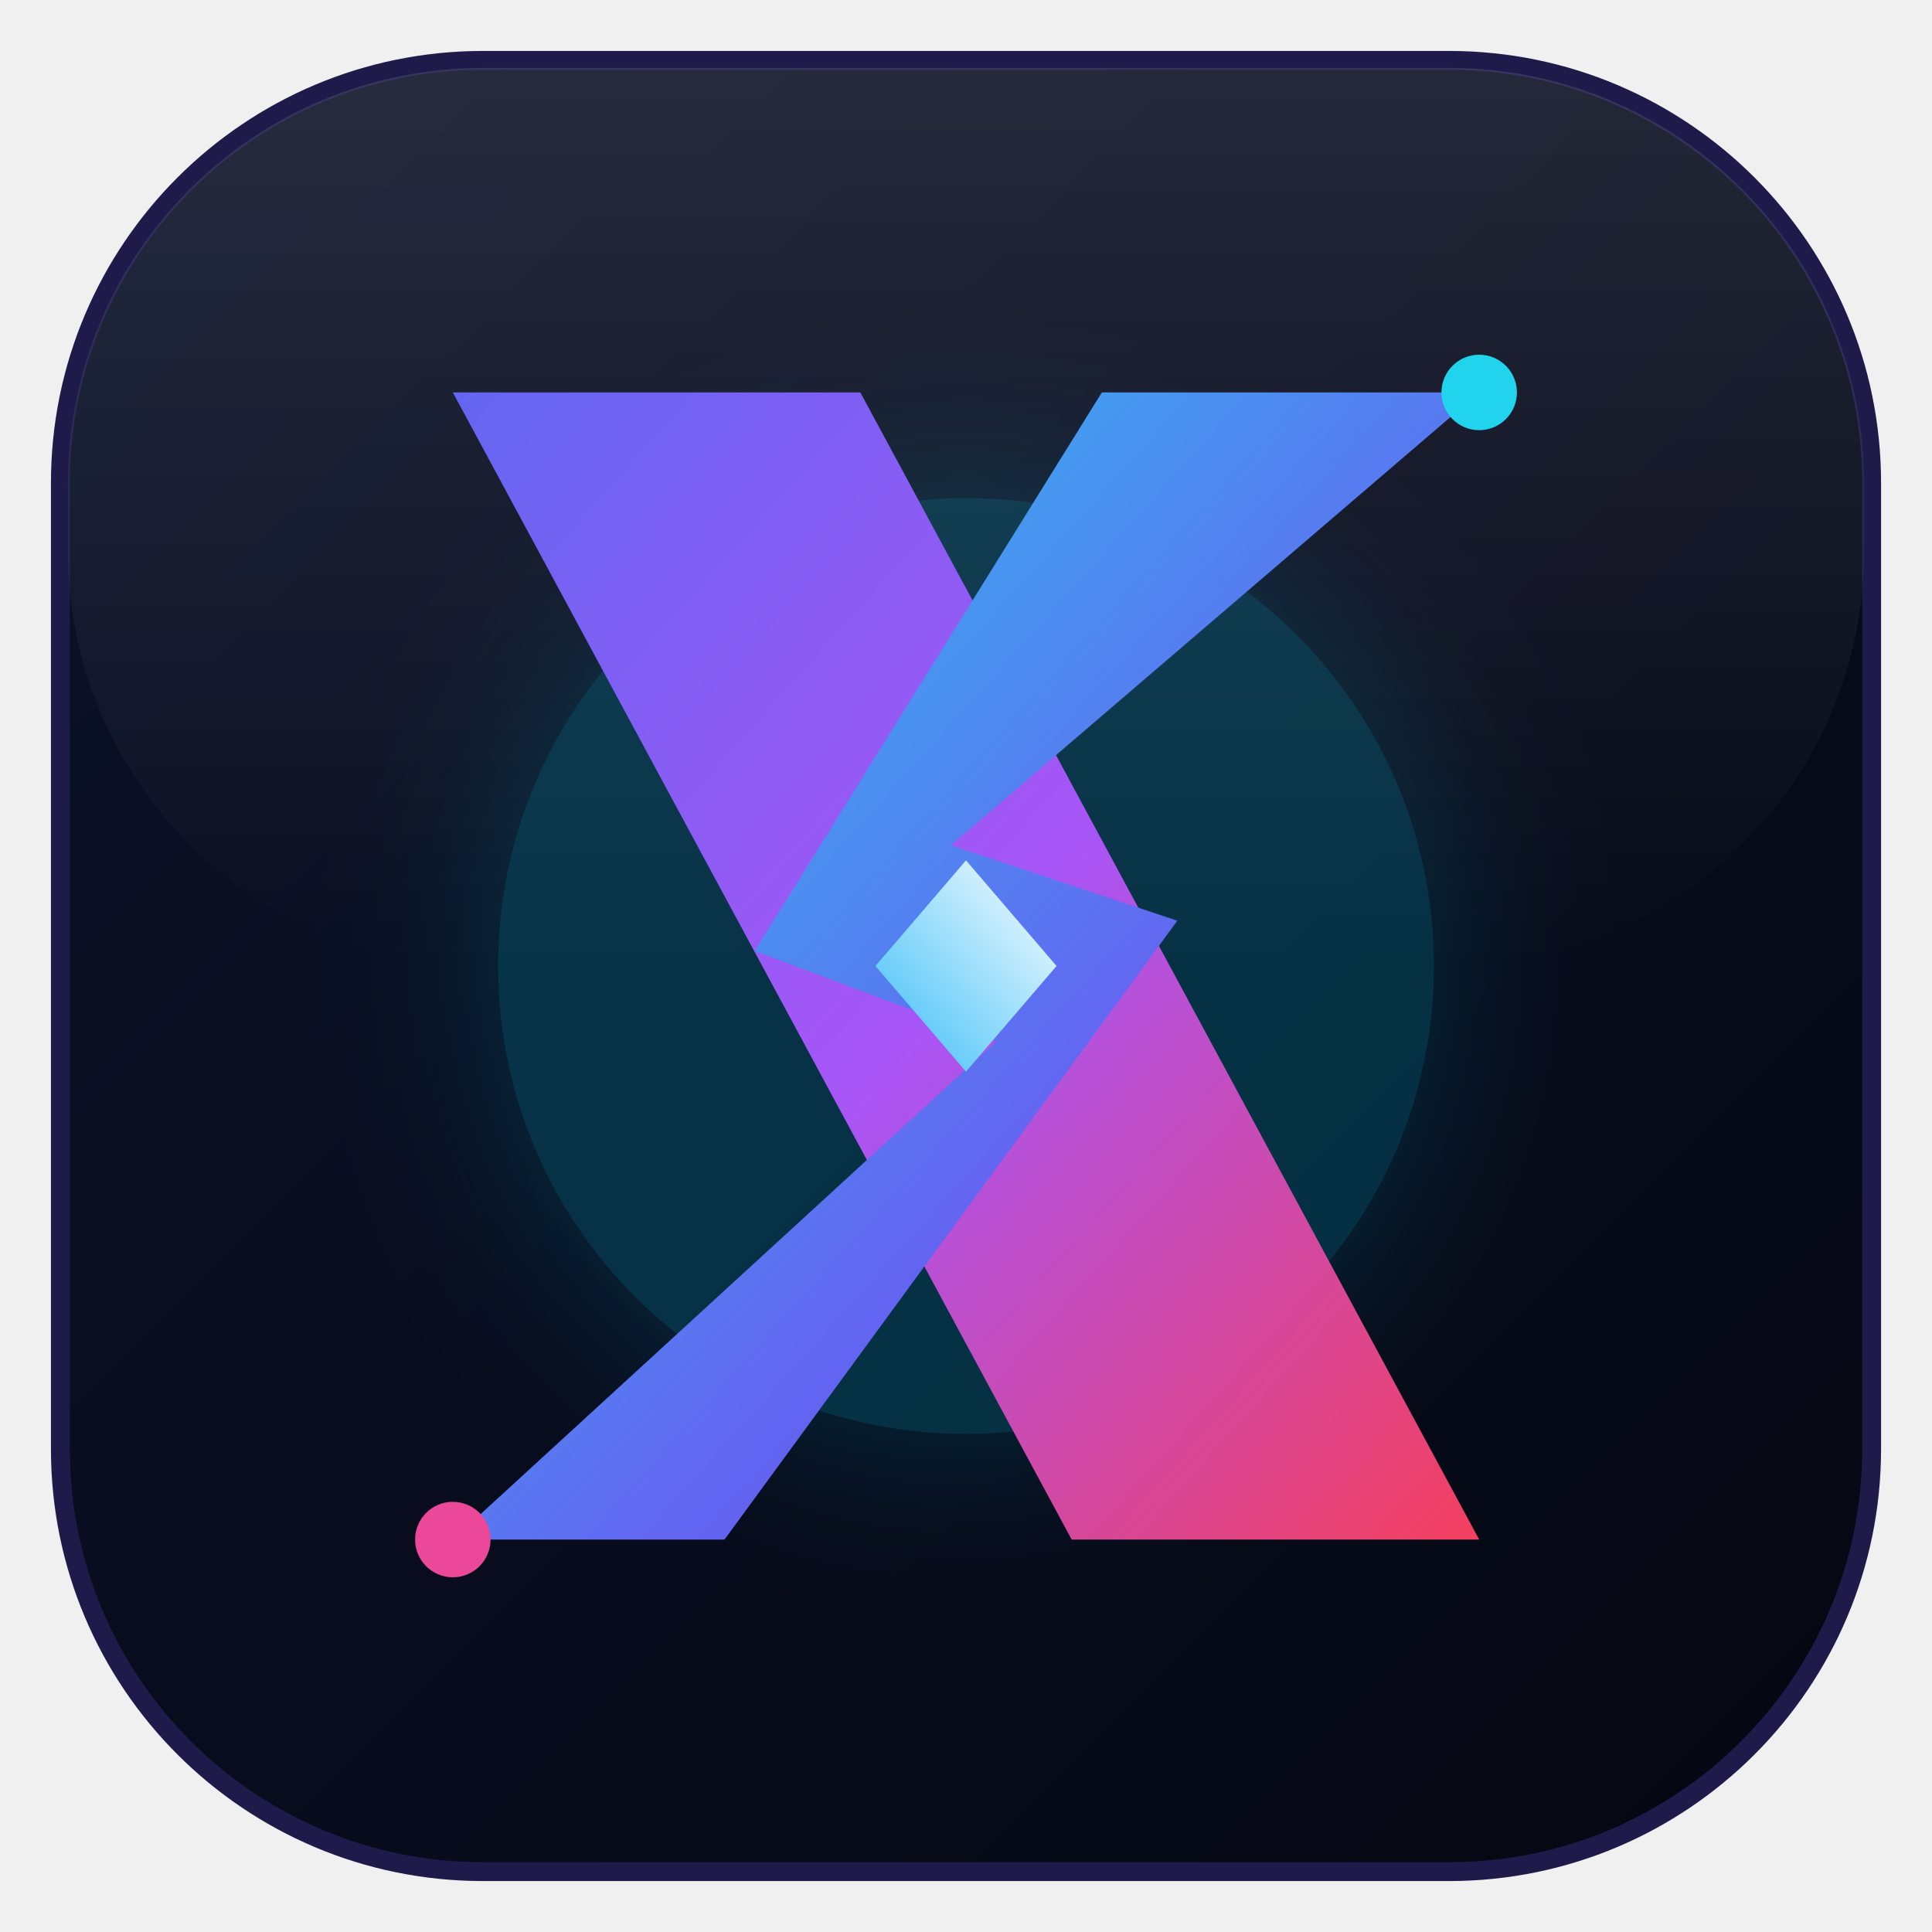
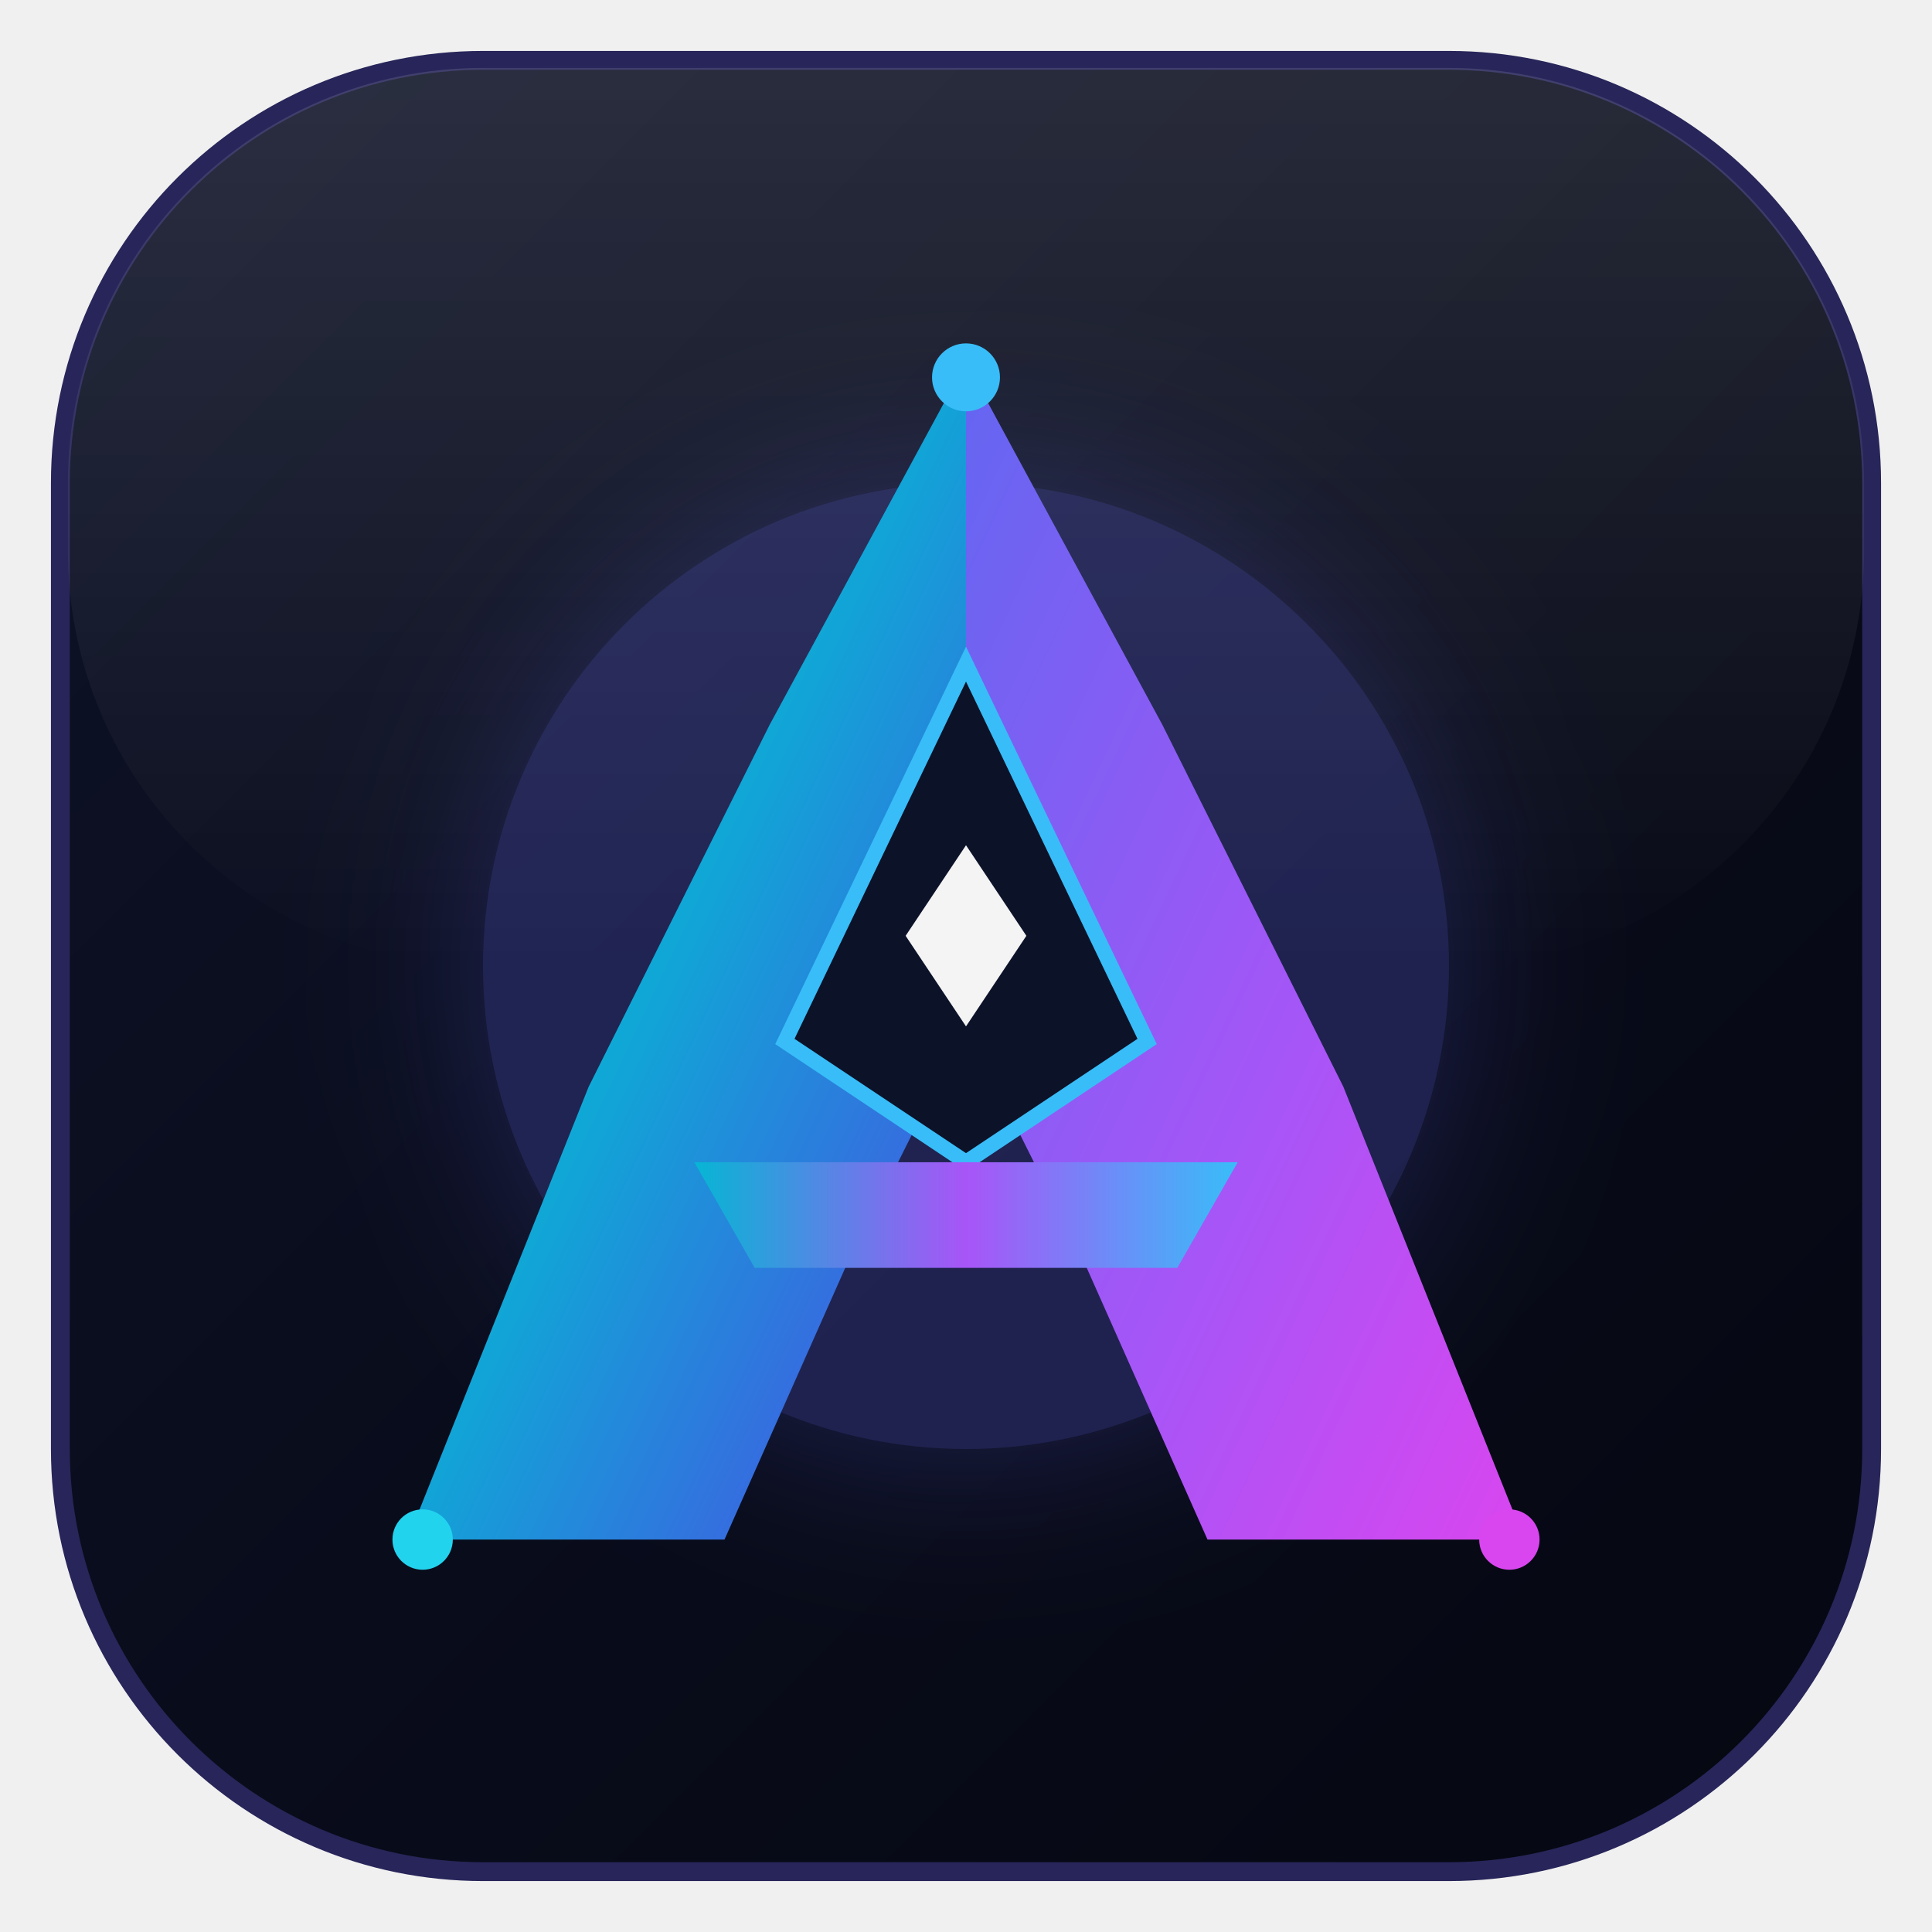
<svg xmlns="http://www.w3.org/2000/svg" viewBox="0 0 256 256" width="100%" height="100%">
  <defs>
-     <linearGradient id="bgGrad3" x1="0%" y1="0%" x2="100%" y2="100%">
-       <stop offset="0%" stop-color="#0c1228" />
-       <stop offset="50%" stop-color="#080c1d" />
+     <linearGradient id="akeeBg" x1="0%" y1="0%" x2="100%" y2="100%">
+       <stop offset="0%" stop-color="#0e1328" />
+       <stop offset="50%" stop-color="#090c1b" />
      <stop offset="100%" stop-color="#050711" />
    </linearGradient>
-     <linearGradient id="boltGradTop" x1="0%" y1="0%" x2="100%" y2="100%">
+     <linearGradient id="akeeLeft" x1="0%" y1="0%" x2="100%" y2="100%">
      <stop offset="0%" stop-color="#22d3ee" />
-       <stop offset="60%" stop-color="#6366f1" />
+       <stop offset="40%" stop-color="#06b6d4" />
      <stop offset="100%" stop-color="#4f46e5" />
    </linearGradient>
-     <linearGradient id="boltGradBottom" x1="0%" y1="0%" x2="100%" y2="100%">
+     <linearGradient id="akeeRight" x1="0%" y1="0%" x2="100%" y2="100%">
      <stop offset="0%" stop-color="#6366f1" />
+       <stop offset="60%" stop-color="#a855f7" />
+       <stop offset="100%" stop-color="#d946ef" />
+     </linearGradient>
+     <linearGradient id="akeeCore" x1="0%" y1="0%" x2="100%" y2="0%">
+       <stop offset="0%" stop-color="#06b6d4" />
      <stop offset="50%" stop-color="#a855f7" />
-       <stop offset="100%" stop-color="#f43f5e" />
+       <stop offset="100%" stop-color="#38bdf8" />
    </linearGradient>
-     <linearGradient id="sparkGrad" x1="0%" y1="100%" x2="100%" y2="0%">
-       <stop offset="0%" stop-color="#38bdf8" />
-       <stop offset="100%" stop-color="#ffffff" />
-     </linearGradient>
-     <linearGradient id="specular3" x1="0%" y1="0%" x2="0%" y2="100%">
-       <stop offset="0%" stop-color="#ffffff" stop-opacity="0.32" />
+     <linearGradient id="akeeSheen" x1="0%" y1="0%" x2="0%" y2="100%">
+       <stop offset="0%" stop-color="#ffffff" stop-opacity="0.3" />
      <stop offset="100%" stop-color="#ffffff" stop-opacity="0" />
    </linearGradient>
-     <filter id="neonGlow3" x="-20%" y="-20%" width="140%" height="140%">
+     <filter id="akeeGlow" x="-25%" y="-25%" width="150%" height="150%">
      <feGaussianBlur stdDeviation="12" result="blur" />
      <feComposite in="SourceGraphic" in2="blur" operator="over" />
    </filter>
  </defs>
-   <rect x="8" y="8" width="240" height="240" rx="56" fill="url(#bgGrad3)" stroke="#1e1b4b" stroke-width="2.5" />
-   <rect x="9" y="9" width="238" height="119" rx="55" fill="url(#specular3)" opacity="0.35" />
-   <circle cx="128" cy="128" r="62" fill="#06b6d4" opacity="0.22" filter="url(#neonGlow3)" />
-   <path d="M 60 52             L 114 52             L 196 204             L 142 204 Z" fill="url(#boltGradBottom)" />
-   <path d="M 196 52             L 146 52             L 100 126             L 132 138             L 60 204             L 96 204             L 156 122             L 126 112 Z" fill="url(#boltGradTop)" />
-   <polygon points="128,114 140,128 128,142 116,128" fill="url(#sparkGrad)" />
-   <circle cx="196" cy="52" r="5" fill="#22d3ee" />
-   <circle cx="60" cy="204" r="5" fill="#ec4899" />
+   <rect x="8" y="8" width="240" height="240" rx="56" fill="url(#akeeBg)" stroke="#272559" stroke-width="2.5" />
+   <rect x="9" y="9" width="238" height="119" rx="55" fill="url(#akeeSheen)" opacity="0.4" />
+   <circle cx="128" cy="128" r="64" fill="#6366f1" opacity="0.25" filter="url(#akeeGlow)" />
+   <path d="M 128 48             L 102 96             L 78 144             L 54 204             L 96 204             L 112 168             L 128 136             Z" fill="url(#akeeLeft)" />
+   <path d="M 128 48             L 128 136             L 144 168             L 160 204             L 202 204             L 178 144             L 154 96             Z" fill="url(#akeeRight)" />
+   <polygon points="128,88 152,138 128,154 104,138" fill="#0c1228" stroke="#38bdf8" stroke-width="2" />
+   <polygon points="92,154 164,154 156,168 100,168" fill="url(#akeeCore)" />
+   <polygon points="128,112 136,124 128,136 120,124" fill="#ffffff" opacity="0.95" />
+   <circle cx="128" cy="50" r="4.5" fill="#38bdf8" />
+   <circle cx="56" cy="204" r="4" fill="#22d3ee" />
+   <circle cx="200" cy="204" r="4" fill="#d946ef" />
</svg>
